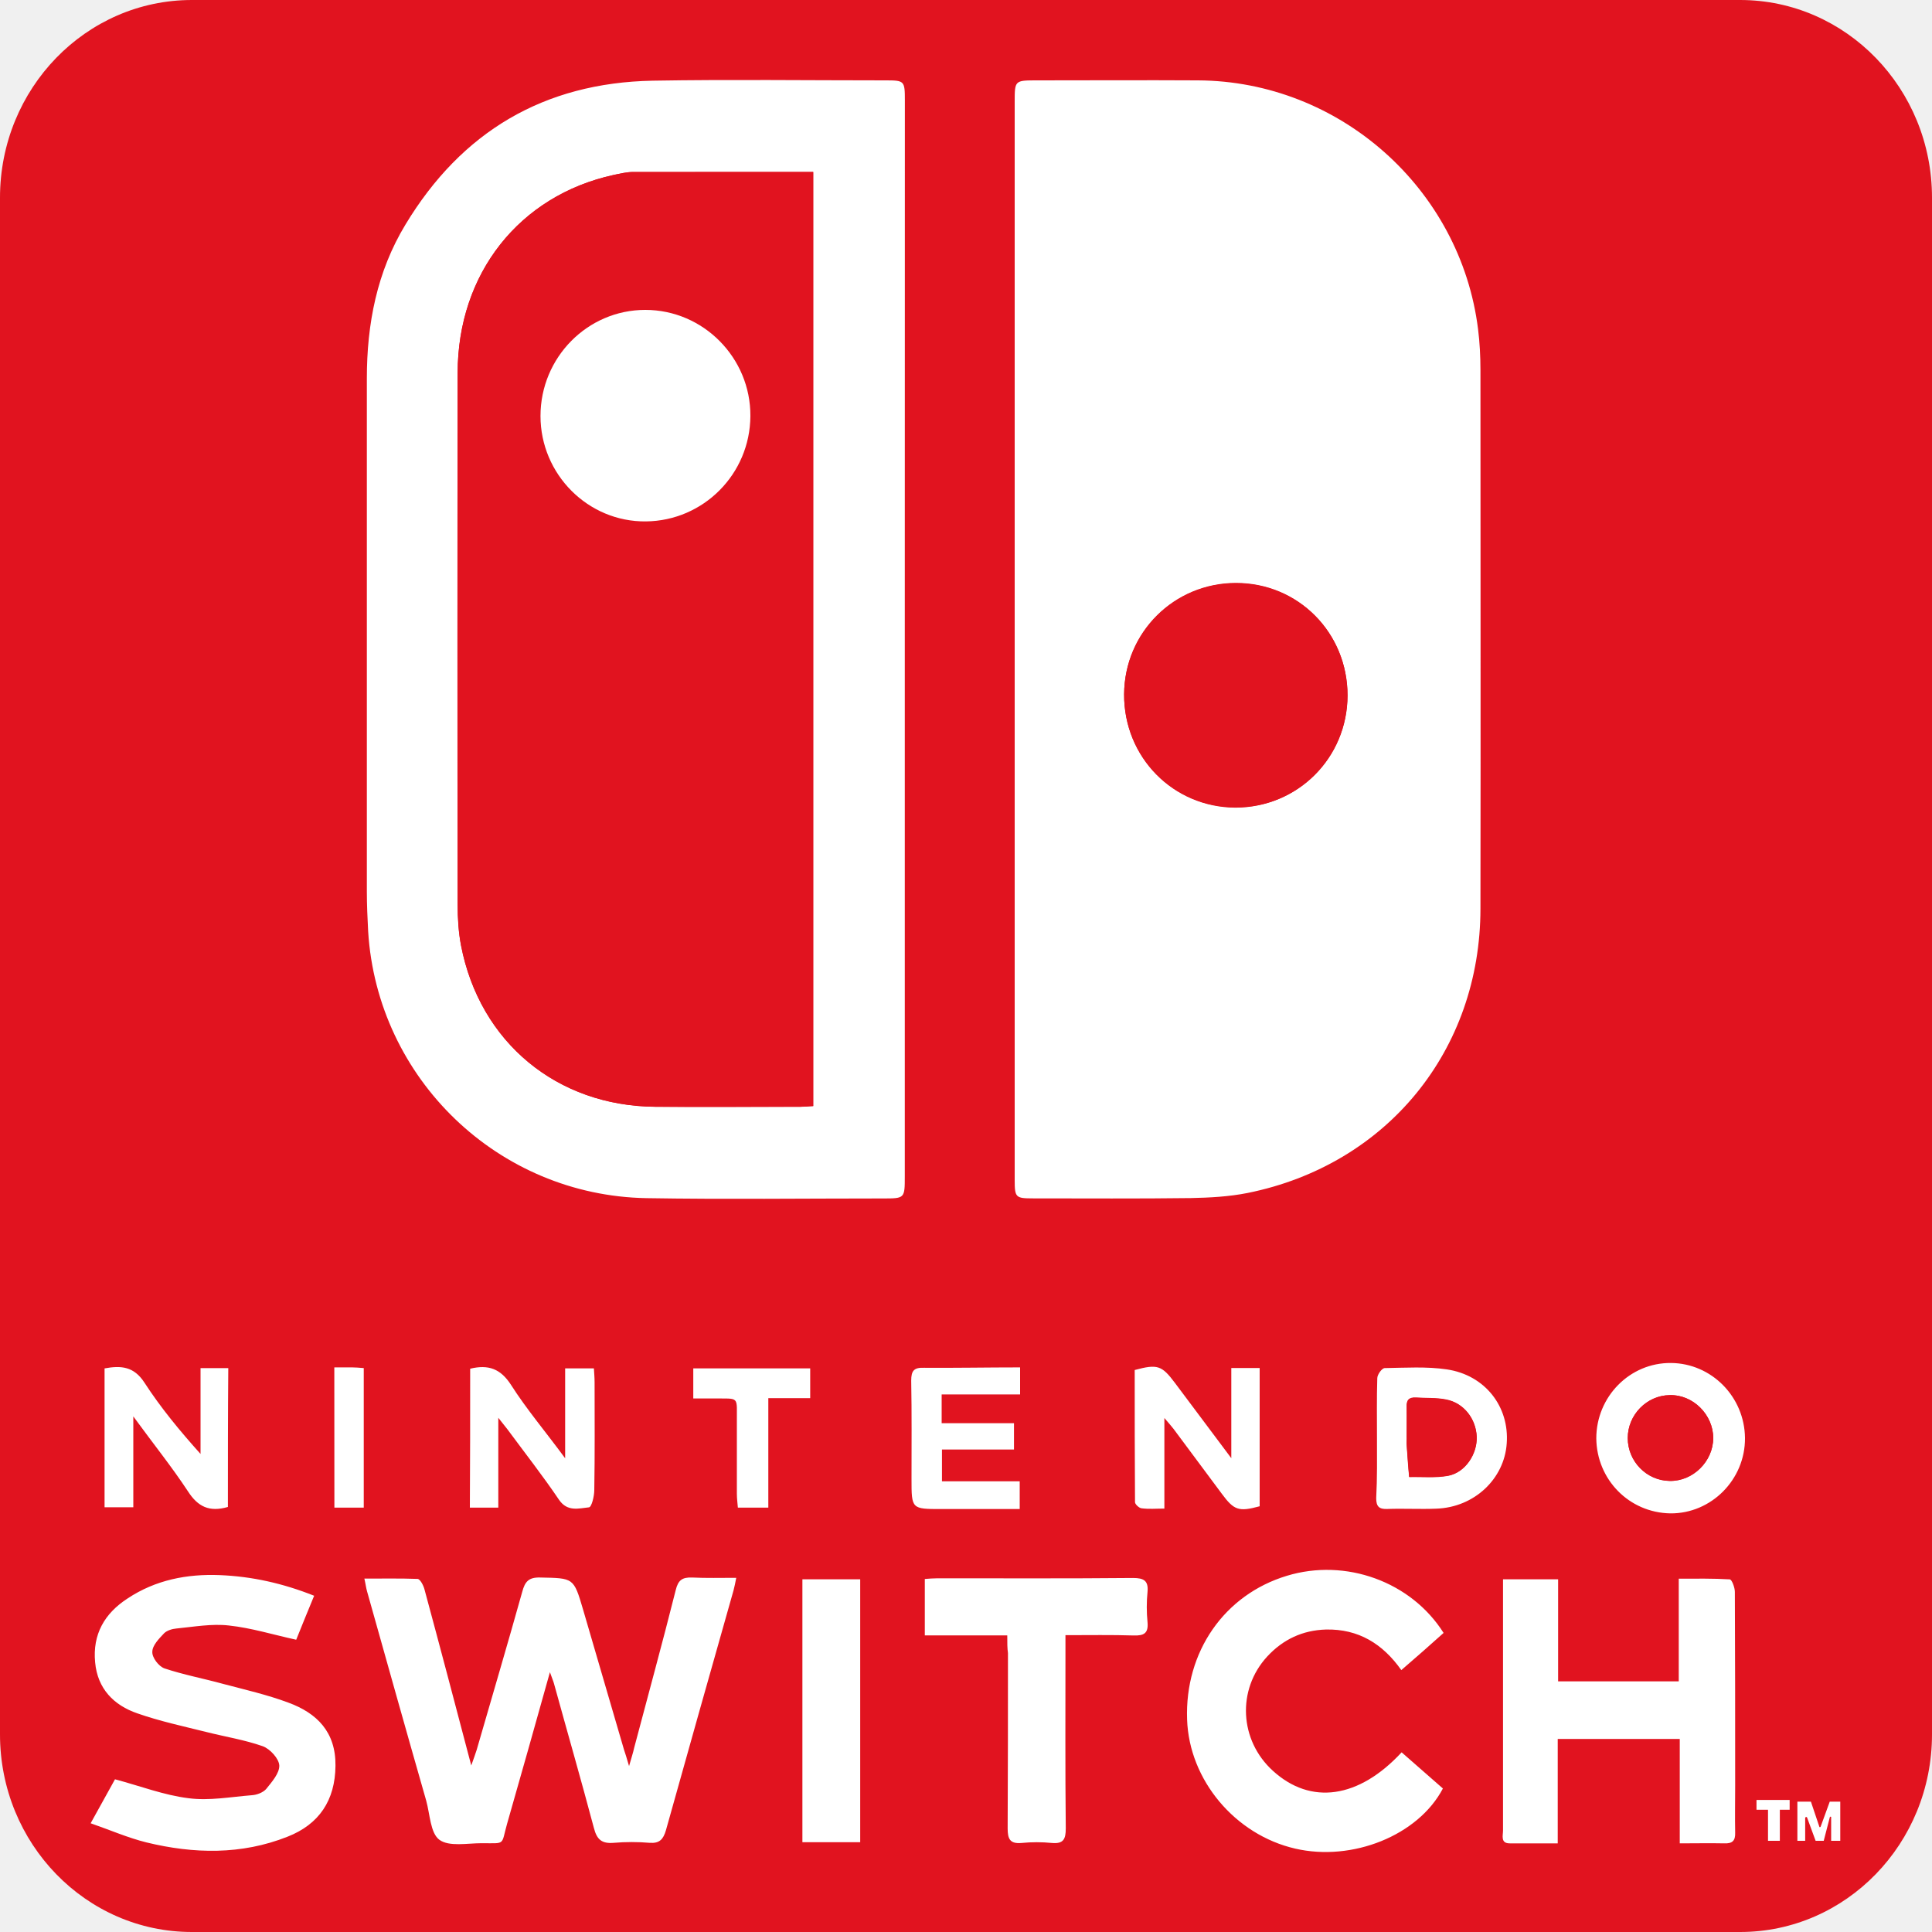
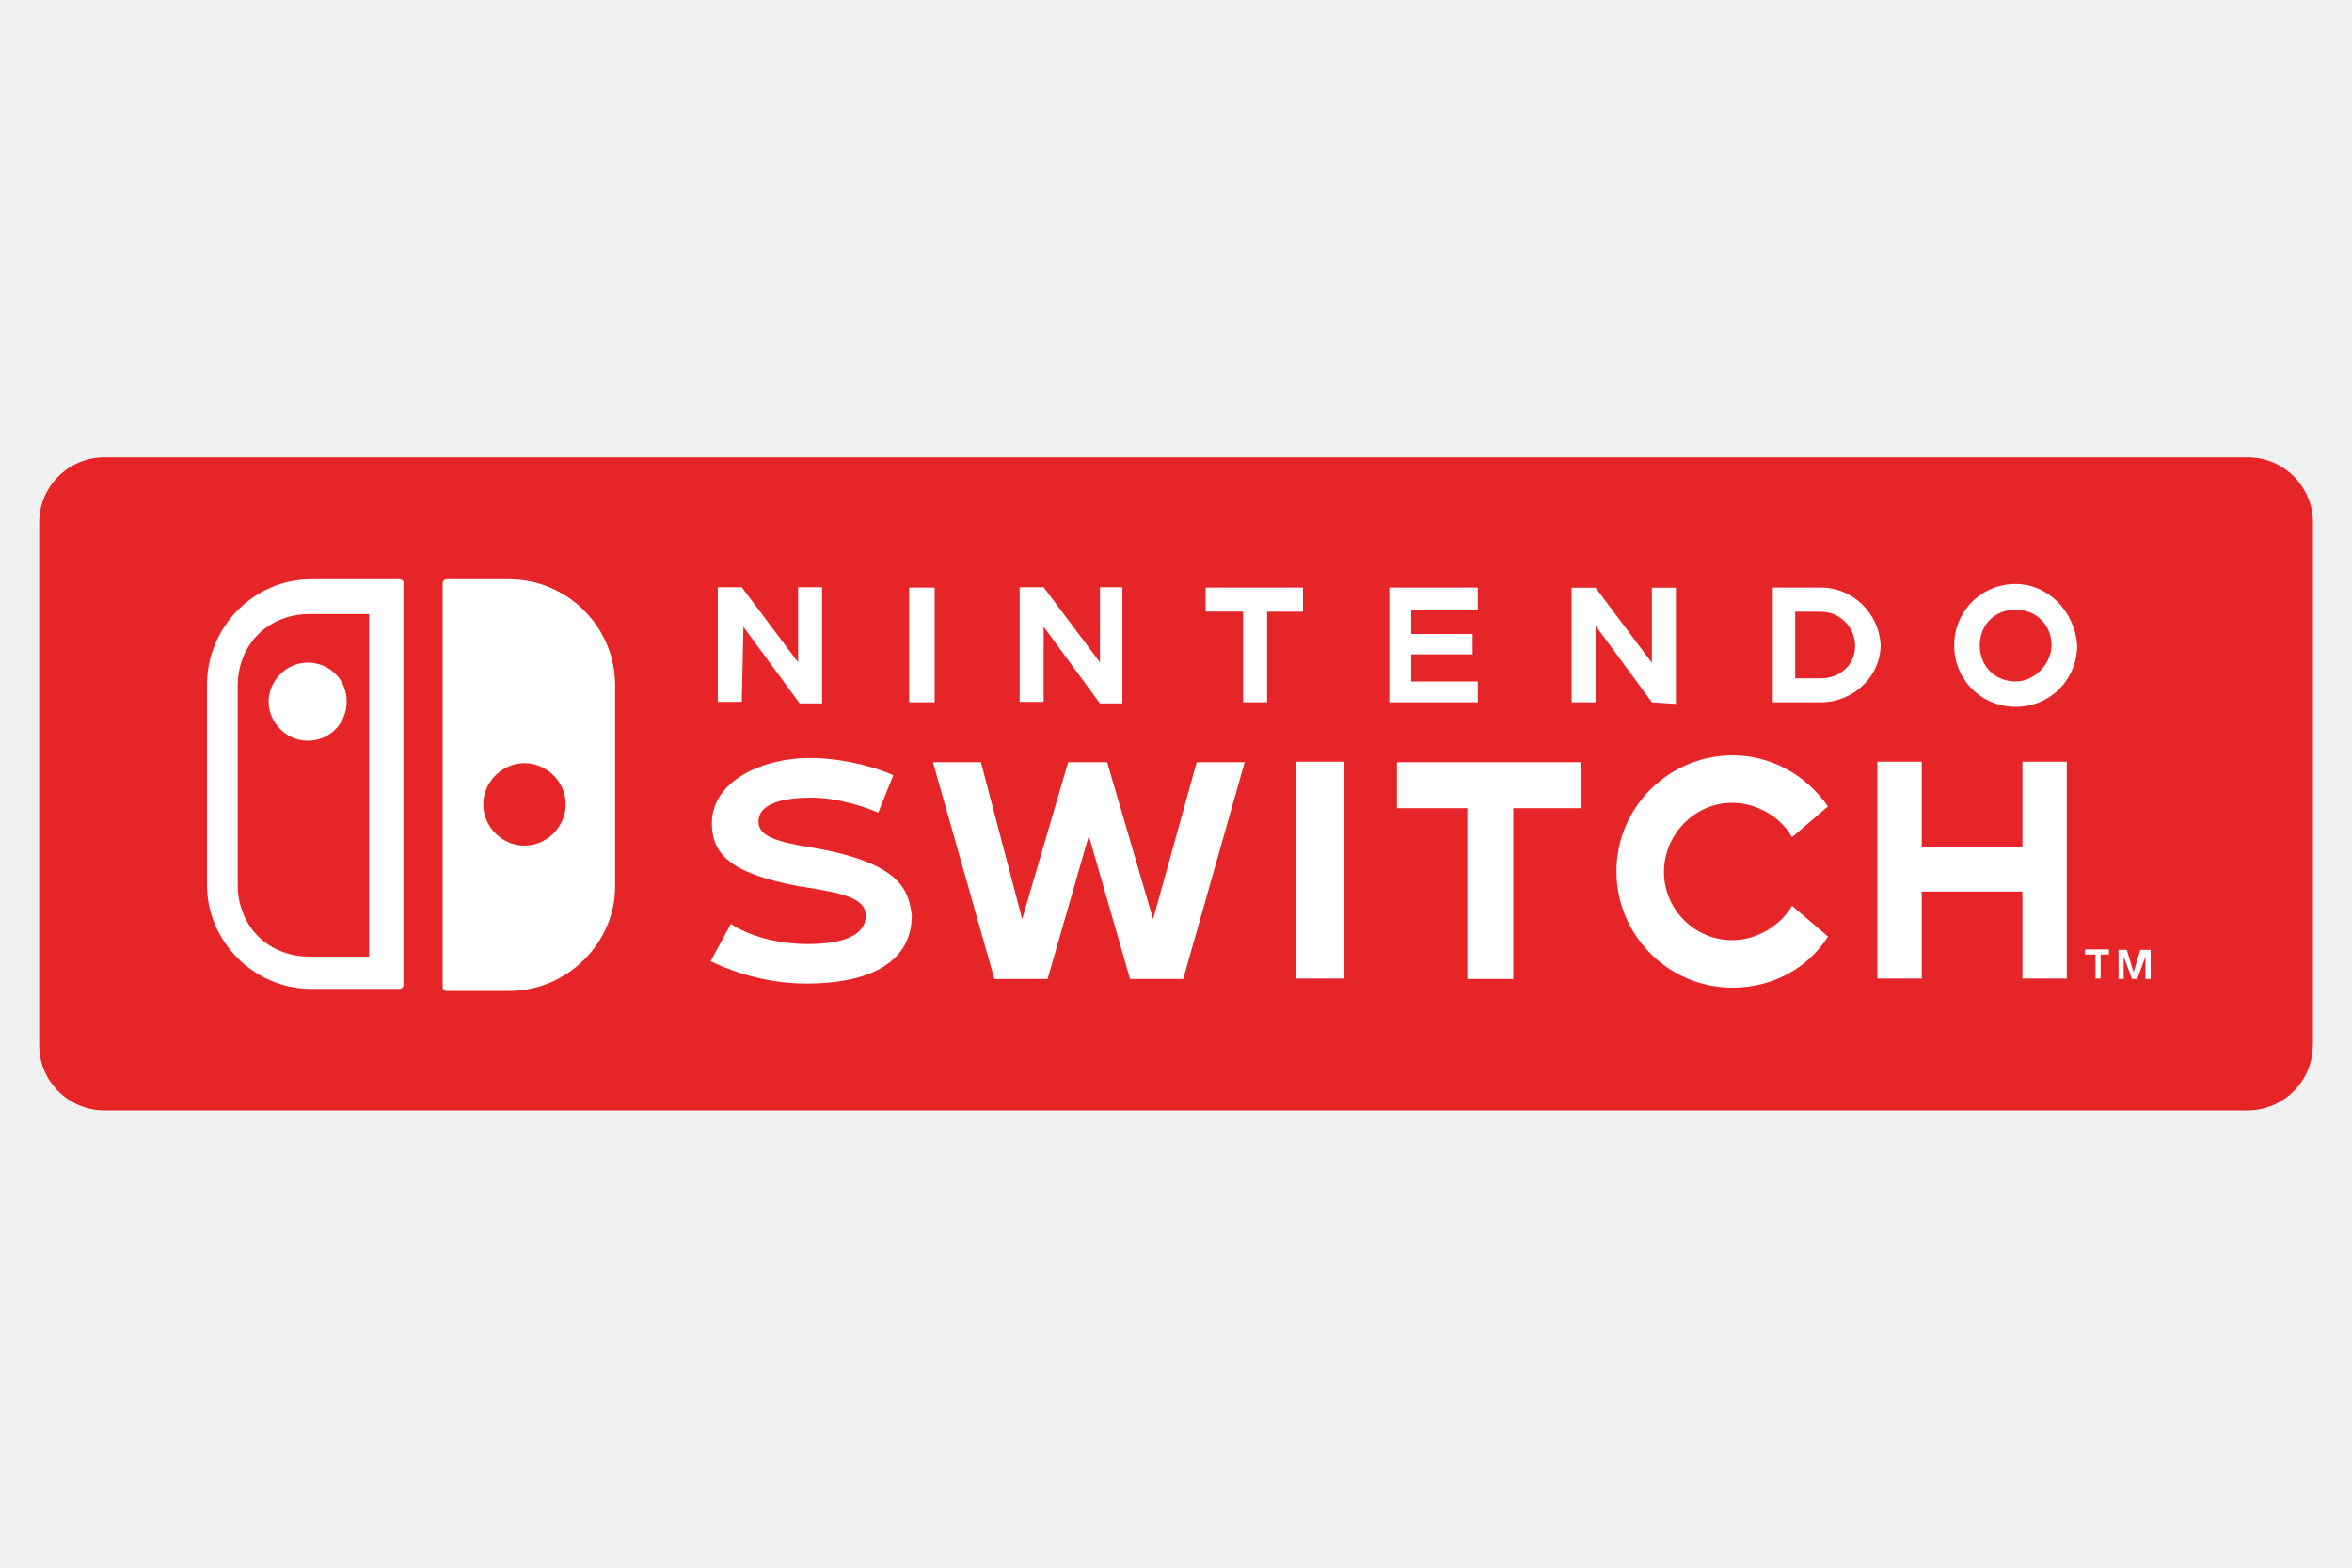
- <svg xmlns="http://www.w3.org/2000/svg" version="1.1" id="Nintendo_Switch" x="0px" y="0px" viewBox="0 0 2500 2500" style="enable-background:new 0 0 2500 2500;" xml:space="preserve">
+ <svg xmlns="http://www.w3.org/2000/svg" version="1.1" id="katman_1" x="0px" y="0px" viewBox="0 0 1500 1000" style="enable-background:new 0 0 1500 1000;" xml:space="preserve">
  <style type="text/css">
- 	.st0{fill:#E1131F;}
+ 	.st0{fill:#E52528;}
	.st1{fill:#FFFFFF;}
</style>
-   <path class="st0" d="M2251.7,2500H248.3C111.2,2500,0,2385.6,0,2244.3V255.8C0,114.5,111.2,0,248.3,0h2003.4  C2388.8,0,2500,114.5,2500,255.8v1988.5C2500,2385.6,2388.8,2500,2251.7,2500z" />
-   <path class="st0" d="M1313,825.2v701.9c0,22.3,1.3,23.6,23.2,23.6c68.2,0,136.4,0.4,204.7-0.4c24.5-0.4,49.4-1.3,73.5-6.6  c180.2-36.3,300.9-184.6,301.3-368.2c0.4-232.2,0-464.4,0-696.7c0-17.5-0.9-35.4-3.1-52.9c-22.7-181.9-179.3-321-362.5-321.9  c-69.5-0.4-138.6,0-208.2,0c-28.9,0-28.9,0-28.9,28V825.2L1313,825.2z M1170.8,828.7V130.2c0-26.2-0.4-26.2-25.4-26.2  c-100.1,0-200.7-1.3-300.9,0.4c-141.3,1.7-248,65.2-320.6,185.9c-36.7,61.2-49.9,128.6-49.9,199c0.4,221.3,0,442.6,0,663.9  c0,17.1,0.4,34.5,1.7,51.6c11.8,190.7,168.8,341.6,359.9,345.1c101.9,1.7,204.2,0.4,306.1,0.4c28.4,0,28.4,0,28.4-28.9  C1170.8,1290.5,1170.8,1059.6,1170.8,828.7L1170.8,828.7z M711.6,2163.8c2.6,7.9,4.4,11.4,5.2,15.3c17.5,62.1,35.4,124.2,51.6,186.7  c3.9,14.9,10.5,20.6,25.8,19.2c15.3-1.3,31.1-1.3,46.4,0c13.1,0.9,17.9-4.4,21-16.2c28.9-103.6,58.2-207.3,87.5-310.5  c1.3-4.8,1.7-9.6,3.5-16.2c-20.6,0-38.9,0.9-57.3-0.4c-12.7-0.4-17.9,3.5-21,16.2c-17.5,68.2-35.9,136-53.8,204.2  c-1.7,6.1-3.5,12.7-6.6,23.6c-3.5-10.5-5.2-15.7-6.6-21.4c-17.5-60.4-35-120.7-52.9-181.1c-12.2-41.5-12.2-40.7-55.5-41.5  c-14.4-0.4-19.7,5.2-23.2,18.4c-19.2,68.2-39.4,136.4-59,204.7c-1.7,5.7-3.9,11.4-7,20.1c-20.6-78.3-40.2-152.6-60.4-227.4  c-1.3-5.2-5.7-14-9.2-14c-22.3-1.3-45-0.4-68.7-0.4c1.7,7.4,2.6,12.2,3.5,16.6c25.4,90.5,50.7,180.6,76.5,270.7  c4.8,17.5,5.2,42,17.1,50.7c12.7,9.2,35.9,4.4,54.7,4.4c31.5,0,24.9,3.1,32.8-24.9C674.5,2296.3,692.4,2232.5,711.6,2163.8  L711.6,2163.8z M1944.9,2043.6v324.5c0,6.6-3.5,16.2,8.7,16.6c20.1,0.4,39.8,0,62.1,0v-135.2h157.9v135.1c20.6,0,39.4-0.4,57.7,0  c10.5,0.4,14-3.9,14-14c-0.4-20.1,0-40.2,0-60.4c0-83.5,0-167.5-0.4-251c0-5.7-3.9-16.2-6.6-16.2c-21.4-1.3-42.9-0.9-66-0.9V2175  h-156.1v-132.1C1992.1,2043.6,1969.8,2043.6,1944.9,2043.6L1944.9,2043.6z M117.3,2359.3c25.4,8.7,48.1,18.4,71.7,24.1  c61.2,14.9,122.9,16.2,182.4-7.4c40.7-16.2,61.2-47.2,62.1-91.8c0.4-43.7-24.1-68.2-61.2-81.8c-27.1-10.1-56-16.6-84-24.1  c-25.4-7-51.2-11.8-76.1-20.1c-7-2.6-15.7-14.4-15.7-21.4c0.4-8.3,8.7-17.1,15.3-24.1c3.5-3.9,10.1-5.7,15.7-6.1  c22.7-2.2,45.9-6.6,68.2-3.9c28.4,3.1,56.9,11.8,87,18.4c7-17.5,14.9-36.7,23.2-56.9c-40.7-16.2-80.5-24.9-122-26.7  c-42.4-1.7-83.5,6.1-119.4,30.2c-29.3,19.7-45.5,46.4-42,82.7c3.5,34.5,24.5,55.5,54.7,66c28.9,10.1,59.5,16.6,89.2,24.1  c24.5,6.1,49.4,10.1,73,18.4c9.2,3.5,21,16.2,21.4,24.9c0.4,10.1-9.6,21.4-17.1,30.6c-3.9,4.8-11.8,7.4-18.4,7.9  c-27.1,2.2-55.1,7.4-81.8,3.9c-31.5-3.9-62.5-15.7-95.3-24.5C139.6,2318.6,129.6,2337,117.3,2359.3L117.3,2359.3z M1813.7,2267.5  c-55.5,59.9-117.6,68.7-166.6,24.5c-43.3-39.4-46.8-105-7.4-147.8c20.1-22.3,45.9-34.1,76.1-35c41.5-1.3,73,18.4,97.5,52.5  c19.2-16.6,37.2-32.8,54.7-48.1c-41.5-66.5-126.8-97.1-202.9-73.9c-80.9,24.5-132.1,98.4-129,185.9c2.6,78.3,62.1,148.7,139.9,167.1  c73.9,17.1,159.2-17.1,191.1-77.8C1850,2299,1832.1,2283.7,1813.7,2267.5L1813.7,2267.5z M1303.4,2116.2v23.2  c0,75.7,0.4,151.3-0.4,227c0,13.6,3.1,20.1,17.9,18.8c13.1-1.3,26.2-1.3,39.4,0c14.9,1.3,18.4-4.8,17.9-18.8  c-0.4-76.1-0.4-152.2-0.4-228.7v-21.4c31.1,0,59.9-0.4,88.3,0.4c13.1,0.4,19.2-3.1,17.9-17.1c-1.3-13.1-1.3-26.2,0-39.4  c1.3-14.9-4.8-18.4-18.8-17.9c-84.4,0.4-168.4,0.4-252.8,0.4c-5.7,0-10.9,0.4-16.6,0.9v73  C1232.1,2116.2,1266.2,2116.2,1303.4,2116.2L1303.4,2116.2z M1038.3,2043.6v340.2h74.8v-340.2L1038.3,2043.6L1038.3,2043.6z   M2065.6,1861.2c0,53.4,42.4,96.2,95.3,96.6c53.4,0.4,97.1-43.7,96.6-97.5c-0.4-53.4-43.3-96.6-95.8-97.1  C2108.9,1763.2,2065.6,1807,2065.6,1861.2z M608.4,1771.1v179.7h36.7v-116.3c6.1,7.9,9.2,11.4,11.8,14.9  c22.3,30.2,45.9,60.4,66.9,91.4c10.9,15.7,25.4,10.9,38.5,9.6c3.1-0.4,6.6-14.4,7-22.3c0.4-46.4,0.4-92.7,0.4-139.1  c0-6.1-0.4-12.2-0.9-18.4h-37.2v116.3c-25.4-34.1-49.9-63.4-70-94.9C647.8,1771.1,632.1,1765.4,608.4,1771.1L608.4,1771.1z   M294.9,1950v-179.3H259v111.1c-26.7-29.7-51.6-59.9-72.6-92.3c-13.6-21-30.2-22.3-51.6-18.4v179.7H172v-117.6  c25.8,35,49.9,65.2,70.8,97.1C255.9,1949.5,270.8,1957,294.9,1950z M1593.3,1770.2v116.3c-26.2-35.4-49.4-66.5-73-97.5  c-16.6-22.3-22.3-24.1-52-16.6c0,56.9,0,113.7,0.4,171c0,2.6,5.2,7.4,8.3,7.9c9.2,0.9,18.8,0.4,29.7,0.4v-117.2  c5.7,6.6,8.7,10.1,11.8,14c21,28,41.5,56,62.5,84c16.2,21.9,21.9,23.6,49,16.2v-178.9C1618.2,1770.2,1607.7,1770.2,1593.3,1770.2  L1593.3,1770.2z M1781.8,1860.8c0,25.8,0.4,51.6,0,77.4c0,10.5,3.5,14.4,14,14c21-0.4,42.4,0.4,63.9-0.4c49-1.7,87.9-38.5,91-84.4  c3.1-47.7-28.4-88.3-77.4-95.8c-26.2-3.9-53.8-2.2-80.5-1.7c-3.5,0-9.6,8.7-9.6,13.1C1781.4,1809.2,1781.8,1835,1781.8,1860.8  L1781.8,1860.8z M1320,1769.4c-42,0-83.1,0.4-124.2-0.4c-13.1-0.4-16.6,3.9-16.6,16.6c0.9,42.4,0.4,84.8,0.4,127.3  c0,38.9,0,38.9,38.5,38.9h101.5v-35.9H1219v-41.1h93.2v-34.1h-93.6v-37.2H1320V1769.4z M897.1,1809.6h24.5  c36.3,0.4,31.1-4.4,31.5,32.4c0.4,30.2,0,60.8,0,91c0,6.1,0.9,11.8,1.3,17.9h39.4v-141.7h54.2v-38.5H896.6  C897.1,1783.8,897.1,1795.6,897.1,1809.6L897.1,1809.6z M432.6,1769.4v181.5h38v-180.6c-5.7-0.4-10.1-0.9-14.9-0.9H432.6  L432.6,1769.4z M2331.1,2333.9c-5.2,27.1-3.1,44.2,7.4,51.2c0.4-9.6,0.9-18.4,1.3-26.7c6.1,8.7,11.8,17.5,17.9,26.2  c3.9-7.9,8.3-15.7,12.2-23.2c0.4-0.4,1.7-0.4,1.7-0.4c1.7,8.3,3.1,16.2,4.8,24.1c2.2-0.4,3.9-0.9,6.1-1.3v-49.4  c-24.1-4.8-15.3,21.4-26.2,28.4C2345.9,2354.9,2354.3,2330,2331.1,2333.9L2331.1,2333.9z M2291.7,2347.1c0.4,12.2,1.3,24.5,1.7,37.2  c2.6,0,5.2,0.4,7.4,0.4c0.9-9.2,0.4-18.4,3.1-26.7c2.6-7.9,8.7-14.9,13.1-22.3h-40.7c-0.4,1.3-0.4,3.1-0.9,4.4  C2281.2,2342.3,2286.5,2344.4,2291.7,2347.1z" />
-   <path class="st1" d="M1313,825.2V132c0-28,0-28,28.9-28c69.5,0,138.6-0.4,208.2,0c183.2,0.9,339.8,139.9,362.5,321.9  c2.2,17.5,3.1,35.4,3.1,52.9c0,232.2,0.4,464.4,0,696.7c0,183.7-121.1,331.9-301.3,368.2c-24.1,4.8-49,6.1-73.5,6.6  c-68.2,0.9-136.4,0.4-204.7,0.4c-21.9,0-23.2-1.3-23.2-23.6V825.2L1313,825.2z M1743.7,899.9c0-81.3-63.9-145.2-144.3-145.2  c-80,0-144.3,63.9-144.8,143.9c-0.4,81.3,63.4,146.1,143.9,146.5C1679,1045.1,1743.3,980.8,1743.7,899.9L1743.7,899.9z   M1170.8,828.7v693.2c0,28.9,0,28.9-28.4,28.9c-101.9,0-204.2,1.3-306.1-0.4c-191.6-3.5-348.1-154.4-359.9-345.1  c-0.9-17.1-1.7-34.5-1.7-51.6v-664c0-70.8,13.1-138.2,49.9-199c72.5-120.2,179.2-183.6,320-186.3c100.1-1.7,200.7-0.4,300.9-0.4  c24.9,0,25.4,0.4,25.4,26.2L1170.8,828.7L1170.8,828.7z M1052.3,222.5H819.2c-8.3,0-17.1,2.2-25.4,3.9  c-121.6,26.7-201.6,127.3-201.6,256.3c-0.4,229.2,0,458.8,0,687.9c0,17.5,1.3,35.9,4.4,52.9c24.1,125.1,124.2,207.7,251.5,208.6  c62.5,0.4,125.1,0,187.6,0c5.2,0,10.9-0.9,16.6-0.9L1052.3,222.5L1052.3,222.5z M711.6,2163.8c-19.2,68.7-37.2,132.5-55.5,196.4  c-7.9,28-1.3,24.9-32.8,24.9c-18.8,0-42,4.8-54.7-4.4c-11.8-8.7-12.2-33.2-17.1-50.7c-25.8-90.1-51.2-180.6-76.5-270.7  c-1.3-4.4-1.7-8.7-3.5-16.6c23.6,0,46.4-0.4,68.7,0.4c3.5,0,7.9,8.7,9.2,14c20.1,74.3,39.8,149.1,60.4,227.4  c3.1-8.7,5.2-14.4,7-20.1c19.7-68.2,39.8-136,59-204.7c3.5-13.1,8.3-18.8,23.2-18.4c43.3,0.9,43.3,0,55.5,41.5  c17.5,60.4,35.4,120.7,52.9,181.1c1.7,5.2,3.5,10.5,6.6,21.4c3.1-10.9,5.2-17.1,6.6-23.6c17.9-67.8,36.7-136,53.8-204.2  c3.1-12.7,8.3-16.6,21-16.2c18.4,0.9,36.7,0.4,57.3,0.4c-1.3,6.6-2.2,11.4-3.5,16.2c-29.3,103.6-58.6,206.9-87.5,310.5  c-3.5,11.8-8.3,17.1-21,16.2c-15.3-1.3-31.1-1.3-46.4,0c-15.3,1.3-21.9-3.9-25.8-19.2c-16.6-62.5-34.5-124.6-51.6-186.7  C716,2175.2,714.3,2171.7,711.6,2163.8L711.6,2163.8z M1944.9,2043.6h71.3v132.1h156.1v-132.9c23.2,0,44.6-0.4,66,0.9  c2.6,0,6.6,10.5,6.6,16.2c0.4,83.5,0.4,167.5,0.4,251c0,20.1-0.4,40.2,0,60.4c0.4,10.5-3.5,14.4-14,14c-18.8-0.4-37.6,0-57.7,0  v-135.1h-157.9v135.1h-62.1c-12.2,0-8.7-10.1-8.7-16.6V2147L1944.9,2043.6L1944.9,2043.6z M117.3,2359.3  c12.2-22.3,22.7-40.7,31.5-56.9c32.8,8.7,63.4,20.6,95.3,24.5c26.7,3.5,54.2-1.7,81.8-3.9c6.6-0.4,14.4-3.5,18.4-7.9  c7.4-9.2,17.5-20.6,17.1-30.6c-0.4-8.7-11.8-21.4-21.4-24.9c-23.6-8.3-48.5-12.2-73-18.4c-29.7-7.4-60.4-14-89.2-24.1  c-30.6-10.5-51.6-31.9-54.7-66c-3.5-36.3,12.2-63.4,42-82.7c36.3-24.1,77-31.9,119.4-30.2c41.5,1.7,81.3,10.5,122,26.7  c-8.3,20.1-16.2,39.4-23.2,56.9c-30.2-6.6-58.2-15.3-87-18.4c-22.3-2.6-45.5,1.7-68.2,3.9c-5.2,0.4-12.2,2.6-15.7,6.1  c-6.6,7-15.3,15.7-15.3,24.1c-0.4,7.4,8.3,18.8,15.7,21.4c24.9,8.3,50.7,13.1,76.1,20.1c28,7.4,56.9,14,84,24.1  c37.2,13.6,61.7,38,61.2,81.8c-0.4,44.6-21,75.7-62.1,91.8c-59.5,23.6-121.1,22.3-182.4,7.4C165.4,2378.1,142.7,2368.1,117.3,2359.3  L117.3,2359.3z M1813.7,2267.5c18.4,16.2,35.9,31.5,53.4,46.8c-31.9,60.8-117.2,94.9-191.1,77.8c-77.8-17.9-137.3-88.8-139.9-167.1  c-3.1-87.5,48.1-161.4,129-185.9c76.1-23.2,160.9,7.4,202.9,73.9c-17.5,15.7-35.4,31.5-54.7,48.1c-24.1-34.1-55.5-53.4-97.5-52.5  c-30.2,0.9-55.5,12.7-76.1,35c-39.4,42.9-35.9,108.5,7.4,147.8C1696.1,2336.1,1758.2,2327.4,1813.7,2267.5L1813.7,2267.5z   M1303.4,2116.2h-106.7v-73c5.2-0.4,10.9-0.9,16.6-0.9c84.4,0,168.4,0.4,252.8-0.4c14,0,20.1,3.5,18.8,17.9  c-1.3,13.1-1.3,26.2,0,39.4c1.3,14.4-4.8,17.5-17.9,17.1c-28.4-0.9-57.3-0.4-88.3-0.4v21.4c0,76.1-0.4,152.2,0.4,228.7  c0,14-3.1,20.1-17.9,18.8c-13.1-1.3-26.2-1.3-39.4,0c-14.9,1.3-17.9-5.2-17.9-18.8c0.4-75.7,0.4-151.3,0.4-227  C1303.4,2132.8,1303.4,2126.2,1303.4,2116.2L1303.4,2116.2z M1038.3,2043.6h74.8v340.2h-74.8V2043.6z M2065.6,1861.2  c0-53.8,43.3-98,96.6-97.5c52.5,0.4,95.3,43.7,95.8,97.1c0.4,53.8-43.7,98-96.6,97.5C2108,1957.4,2066.1,1914.5,2065.6,1861.2z   M2216.9,1860.8c0-30.2-26.2-56.4-56.4-55.5c-29.7,0.4-54.2,25.8-54.2,55.5c0,30.2,24.1,55.1,54.2,55.5S2216.9,1890.9,2216.9,1860.8  z M608.4,1771.1c23.6-5.7,39.4,0,52.9,21c20.1,31.5,44.6,60.4,70,94.9v-116.3h37.2c0.4,6.6,0.9,12.2,0.9,18.4  c0,46.4,0.4,92.7-0.4,139.1c0,7.9-3.5,22.3-7,22.3c-13.1,1.3-27.6,6.1-38.5-9.6c-21-31.1-44.6-61.2-66.9-91.4  c-2.6-3.5-5.7-7-11.8-14.9v116.3H608C608.4,1891.4,608.4,1831.5,608.4,1771.1L608.4,1771.1z M294.9,1950c-24.1,7-38.9-0.4-51.6-20.1  c-21-31.9-45-61.7-70.8-97.1v117.6h-37.2v-179.7c21.4-3.9,38-2.6,51.6,18.4c21,32.4,45.5,62.1,72.6,92.3v-111.1h35.9  C294.9,1830.6,294.9,1890.1,294.9,1950L294.9,1950z M1593.3,1770.2h36.7v178.9c-27.1,7.4-33.2,5.2-49-16.2c-21-28-41.5-56-62.5-84  c-3.1-3.9-6.1-7.4-11.8-14v117.2c-10.9,0-20.1,0.9-29.7-0.4c-3.1-0.4-8.3-5.2-8.3-7.9c-0.4-57.3-0.4-114.1-0.4-171  c29.3-7.9,35-6.1,52,16.6c23.2,31.1,46.4,62.1,73,97.5L1593.3,1770.2L1593.3,1770.2z M1781.8,1860.8c0-25.8-0.4-51.6,0.4-77.4  c0-4.8,6.1-13.1,9.6-13.1c26.7-0.4,54.2-2.2,80.5,1.7c49.4,7.4,80.9,48.1,77.4,95.8c-3.1,45.9-42,82.7-91,84.4  c-21,0.9-42.4-0.4-63.9,0.4c-10.5,0.4-14-3.5-14-14C1782.2,1912.4,1781.8,1886.6,1781.8,1860.8L1781.8,1860.8z M1820.3,1860.3v10.5  c0.9,13.6,1.7,26.7,3.1,40.2c17.1-0.4,34.5,1.3,50.7-1.7c21.9-3.9,37.2-27.6,36.7-50.3c-0.9-23.2-16.6-43.7-39.4-48.1  c-12.7-2.6-26.2-1.7-39.4-2.6c-9.2-0.4-12.2,3.5-11.8,12.2v39.8H1820.3z M1320,1769.4v35h-101.5v37.2h93.6v34.1h-93.2v41.1h100.6  v35.9H1218c-38.5,0-38.5,0-38.5-38.9c0-42.4,0.4-84.8-0.4-127.3c0-12.7,3.5-17.1,16.6-16.6C1236.4,1770.2,1277.6,1769.4,1320,1769.4  L1320,1769.4z M897.1,1809.6v-38.9h151.3v38.5h-54.2v141.7h-39.4c-0.4-5.7-1.3-11.8-1.3-17.9v-91c-0.4-36.7,4.8-31.9-31.5-32.4  L897.1,1809.6L897.1,1809.6z M432.6,1769.4h23.2c4.4,0,8.7,0.4,14.9,0.9v180.6h-38L432.6,1769.4L432.6,1769.4z" />
-   <path class="st0" d="M2331.1,2333.9c23.6-3.5,14.9,21,25.4,28.9c10.9-7,2.2-32.8,26.2-28.4v49.4c-2.2,0.4-3.9,0.9-6.1,1.3  c-1.3-7.9-3.1-16.2-4.8-24.1c0,0-1.3,0-1.7,0.4c-4.4,7.9-8.3,15.3-12.2,23.2c-6.1-8.7-11.8-17.5-17.9-26.2  c-0.4,8.3-0.9,17.1-1.3,26.7C2328,2378.1,2325.8,2361.1,2331.1,2333.9L2331.1,2333.9z M2291.7,2347.1c-5.7-2.6-10.5-4.8-15.7-7.4  c0.4-1.3,0.4-3.1,0.9-4.4h40.7c-4.8,7.4-10.5,14.4-13.1,22.3c-2.6,8.3-2.2,17.9-3.1,26.7c-2.6,0-5.2-0.4-7.4-0.4  C2293,2372,2292.6,2359.3,2291.7,2347.1L2291.7,2347.1z M1743.7,899.9c0,80.9-64.7,145.2-145.2,144.8  c-80.5-0.4-144.3-65.2-143.9-146.5c0.4-80,64.7-143.9,144.8-143.9C1679.9,754.3,1743.7,818.6,1743.7,899.9z M1052.3,222.5v1208.8  c-5.7,0.4-11.4,0.9-16.6,0.9c-62.5,0-125.1,0.4-187.6,0c-127.3-0.9-227-83.1-251.5-208.6c-3.5-17.5-4.4-35.4-4.4-52.9  c-0.4-229.2-0.4-458.8,0-687.9c0-129,80-229.6,201.6-256.3c8.3-1.7,17.1-3.9,25.4-3.9L1052.3,222.5L1052.3,222.5z M699.4,538.3  c0,75.7,61.7,137.3,136.4,136.4c74.3-0.9,134.7-61.2,135.1-136.4c0.4-75.2-60.8-136.9-136-137.3C759.8,400.9,699,462.6,699.4,538.3  L699.4,538.3z M2216.9,1860.8c0,30.2-26.2,56.4-56.4,55.5c-29.7-0.4-54.2-25.4-54.2-55.5s24.5-55.1,54.2-55.5  C2190.7,1804.3,2216.9,1830.6,2216.9,1860.8z M1820.3,1860.3c0-13.1,0.4-26.2,0-39.4c-0.4-8.7,3.1-12.7,11.8-12.2  c13.1,0.9,26.7,0,39.4,2.6c22.7,4.4,38.5,24.9,39.4,48.1c0.9,22.3-14.9,45.9-36.7,50.3c-16.6,3.1-33.7,1.3-50.7,1.7  c-0.9-13.6-2.2-26.7-3.1-40.2C1819.8,1867.3,1820.3,1863.8,1820.3,1860.3z" />
-   <path class="st1" d="M699.4,538.3c0-75.7,60.8-137.3,135.6-137.3c75.2,0,136.4,62.1,136,137.3s-60.8,135.6-135.1,136.4  C761.1,675.6,699.4,613.9,699.4,538.3L699.4,538.3z M2287.8,2341.8v40.2h15.3v-40.2h12.7v-12.7h-42.9v12.7H2287.8z M2325.8,2331.3  v50.7h10.1v-29.3c0-1.7,2.2-2.2,2.6-0.4l10.9,29.7h10.5l7.9-30.6c0.4-0.9,1.7-0.9,1.7,0v30.6h11.8v-50.7h-13.6l-11.8,32.4  c-0.4,0.9-1.7,0.9-1.7,0l-10.9-32.4H2325.8L2325.8,2331.3z" />
+   <path class="st0" d="M1475,666.7c0,22.9-18.6,41.6-41.6,41.6H66.6c-22.9,0-41.6-18.6-41.6-41.6V333.3c0-22.9,18.6-41.6,41.6-41.6  h1366.9c22.9,0,41.6,18.6,41.6,41.6V666.7L1475,666.7z" />
+   <path class="st1" d="M171.3,447.6c0,13,11,24.9,24.9,24.9c14,0,24.9-11,24.9-24.9c0-14.3-11-24.9-24.9-24.9  C182.2,422.7,171.3,434.7,171.3,447.6z M324.8,369.5h-40.2c-1,0-2.3,1-2.3,2.3v258c0,1,1,2.3,2.3,2.3h40.2  c36.9,0,67.5-30.6,67.5-66.5V437C392.3,399.8,361.7,369.5,324.8,369.5z M334.5,539.4c-14.3,0-26.3-12-26.3-26.3s12-26.3,26.3-26.3  s26.3,12,26.3,26.3C360.7,527.4,348.8,539.4,334.5,539.4z M255,369.5h-56.5c-36.9,0-66.5,30.6-66.5,67.5v127.3  c0,36.9,30.6,66.5,66.5,66.5H255c1,0,2.3-1,2.3-2.3v-257C257.4,370.5,256,369.5,255,369.5z M235.4,610.2h-38.2  c-12,0-23.9-4.3-32.6-13c-8.6-8.6-13-20.6-13-32.6V437.3c0-12,4.3-23.9,13-32.6s20.6-13,32.6-13h38.2V610.2z M665.6,399.8l35.9,48.9  h14.3v-74.1h-14.3v47.9l-35.9-47.9h-15.3v73.1h15.3V399.8z M516.3,540.4c-19.6-3.3-32.6-6.6-32.6-16.3c0-11,14.3-15.3,33.9-15.3  c17.3,0,35.9,6.6,42.5,9.6l9.6-23.9c-6.6-3.3-29.3-11-53.5-11c-29.3,0-62.2,14.3-62.2,41.6c0,21.9,15.3,32.6,55.5,40.2  c28.3,4.3,43.5,7.6,42.5,19.6c0,6.6-5.3,17.3-36.9,17.3c-24.9,0-43.5-8.6-48.9-13l-13,23.9c6.6,3.3,30.6,14.3,60.8,14.3  c43.5,0,67.5-15.3,67.5-43.5C579.5,567.6,574.2,550,516.3,540.4z M474.1,399.8l35.9,48.9h14.3v-74.1H509v47.9l-35.9-47.9h-15.3v73.1  h15.3L474.1,399.8L474.1,399.8z M735.4,586.3l-29.3-100.1h-24.9l-29.3,100.1l-26.3-100.1h-30.6l39.2,138.3h33.9l26.3-91.4l26.3,91.4  h33.9l39.2-138.3h-30.6L735.4,586.3z M596.1,374.8h-16.3V448h16.3V374.8z M826.8,624.2h30.6V485.9h-30.6V624.2z M1285.5,372.5  c-21.9,0-39.2,17.3-39.2,39.2c0,21.9,17.3,39.2,39.2,39.2c21.9,0,39.2-17.3,39.2-39.2C1323.4,390.1,1306.1,372.5,1285.5,372.5z   M1285.5,434.7c-13,0-22.9-9.6-22.9-22.9c0-13.3,9.6-22.9,22.9-22.9c13,0,22.9,9.6,22.9,22.9  C1308.1,423.7,1297.5,434.7,1285.5,434.7z M1289.8,540.4h-64.2v-54.5h-28.3v138.3h28.3v-55.5h64.2v55.5h28.3V485.9h-28.3V540.4z   M1365,605.9l-4.3,14.3l-4.3-14.3h-5.3v18.6h3.3v-14.3l5.3,14.3l0,0h3.3l0,0l5.3-14.3v14.3h3.3v-18.6H1365z M1161.2,374.8h-30.6V448  h30.6c20.6,0,38.2-16.3,38.2-36.9C1198.1,391.1,1181.8,374.8,1161.2,374.8z M1161.2,432.7h-16.3v-42.5h16.3c12,0,21.9,9.6,21.9,21.9  S1173.2,432.7,1161.2,432.7z M1331.1,608.9h5.3v15.3h3.3v-15.3h5.3v-3.3h-15.3v3.3H1331.1z M1104.7,512.1c15.3,0,30.6,8.6,38.2,21.9  l22.9-19.6c-14.3-20.6-36.9-32.6-60.8-32.6c-40.2,0-74.1,32.6-74.1,74.1c0,40.2,32.6,74.1,74.1,74.1c24.9,0,47.9-12,60.8-32.6  l-22.9-19.6c-7.6,13-22.9,21.9-38.2,21.9c-23.9,0-43.5-19.6-43.5-43.5S1080.8,512.1,1104.7,512.1z M942.5,434.7h-42.5v-17.3h39.2  v-13h-39.2v-15.3h42.5v-14.3H886V448h56.5V434.7z M891.3,515.5h44.5v109h29.3v-109h43.5v-29.3H890.9v29.3H891.3z M831.1,374.8h-62.2  v15.3h23.9V448h15.3v-57.8h22.9V374.8L831.1,374.8z M1068.8,449v-74.1h-15.3v47.9l-35.9-47.9h-15.3V448h15.3v-48.9l35.9,48.9  L1068.8,449L1068.8,449z" />
</svg>
